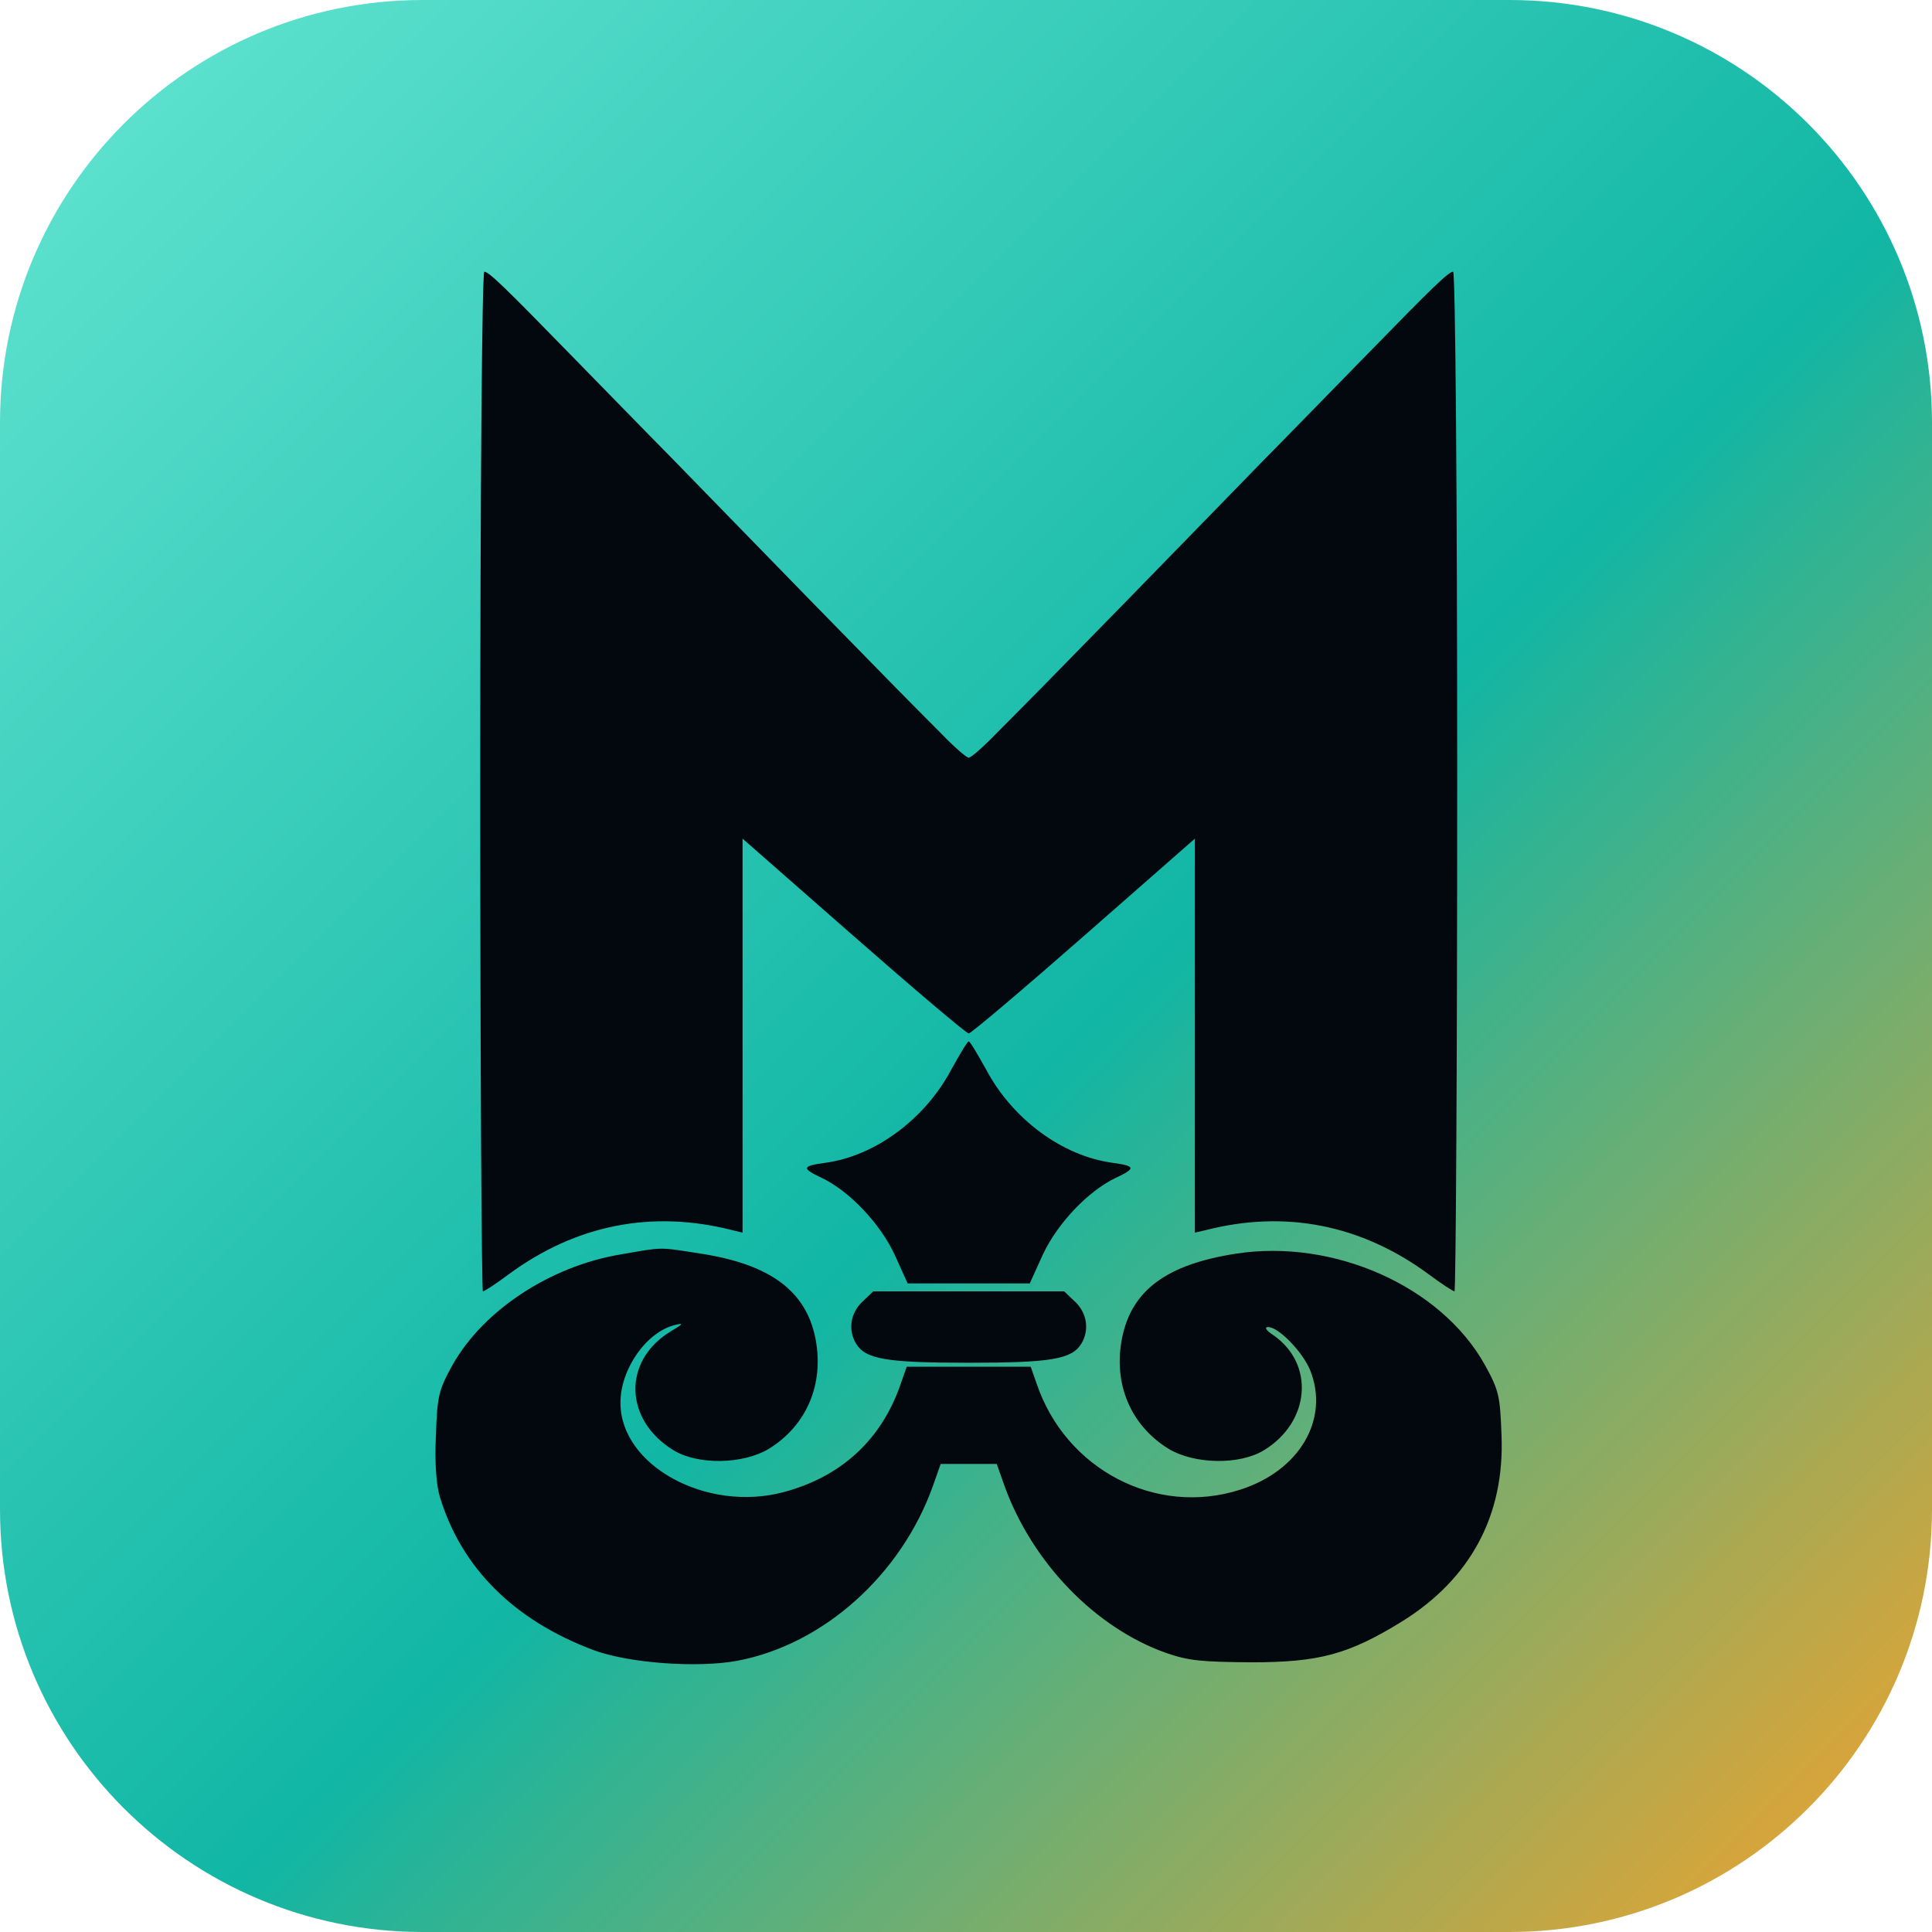
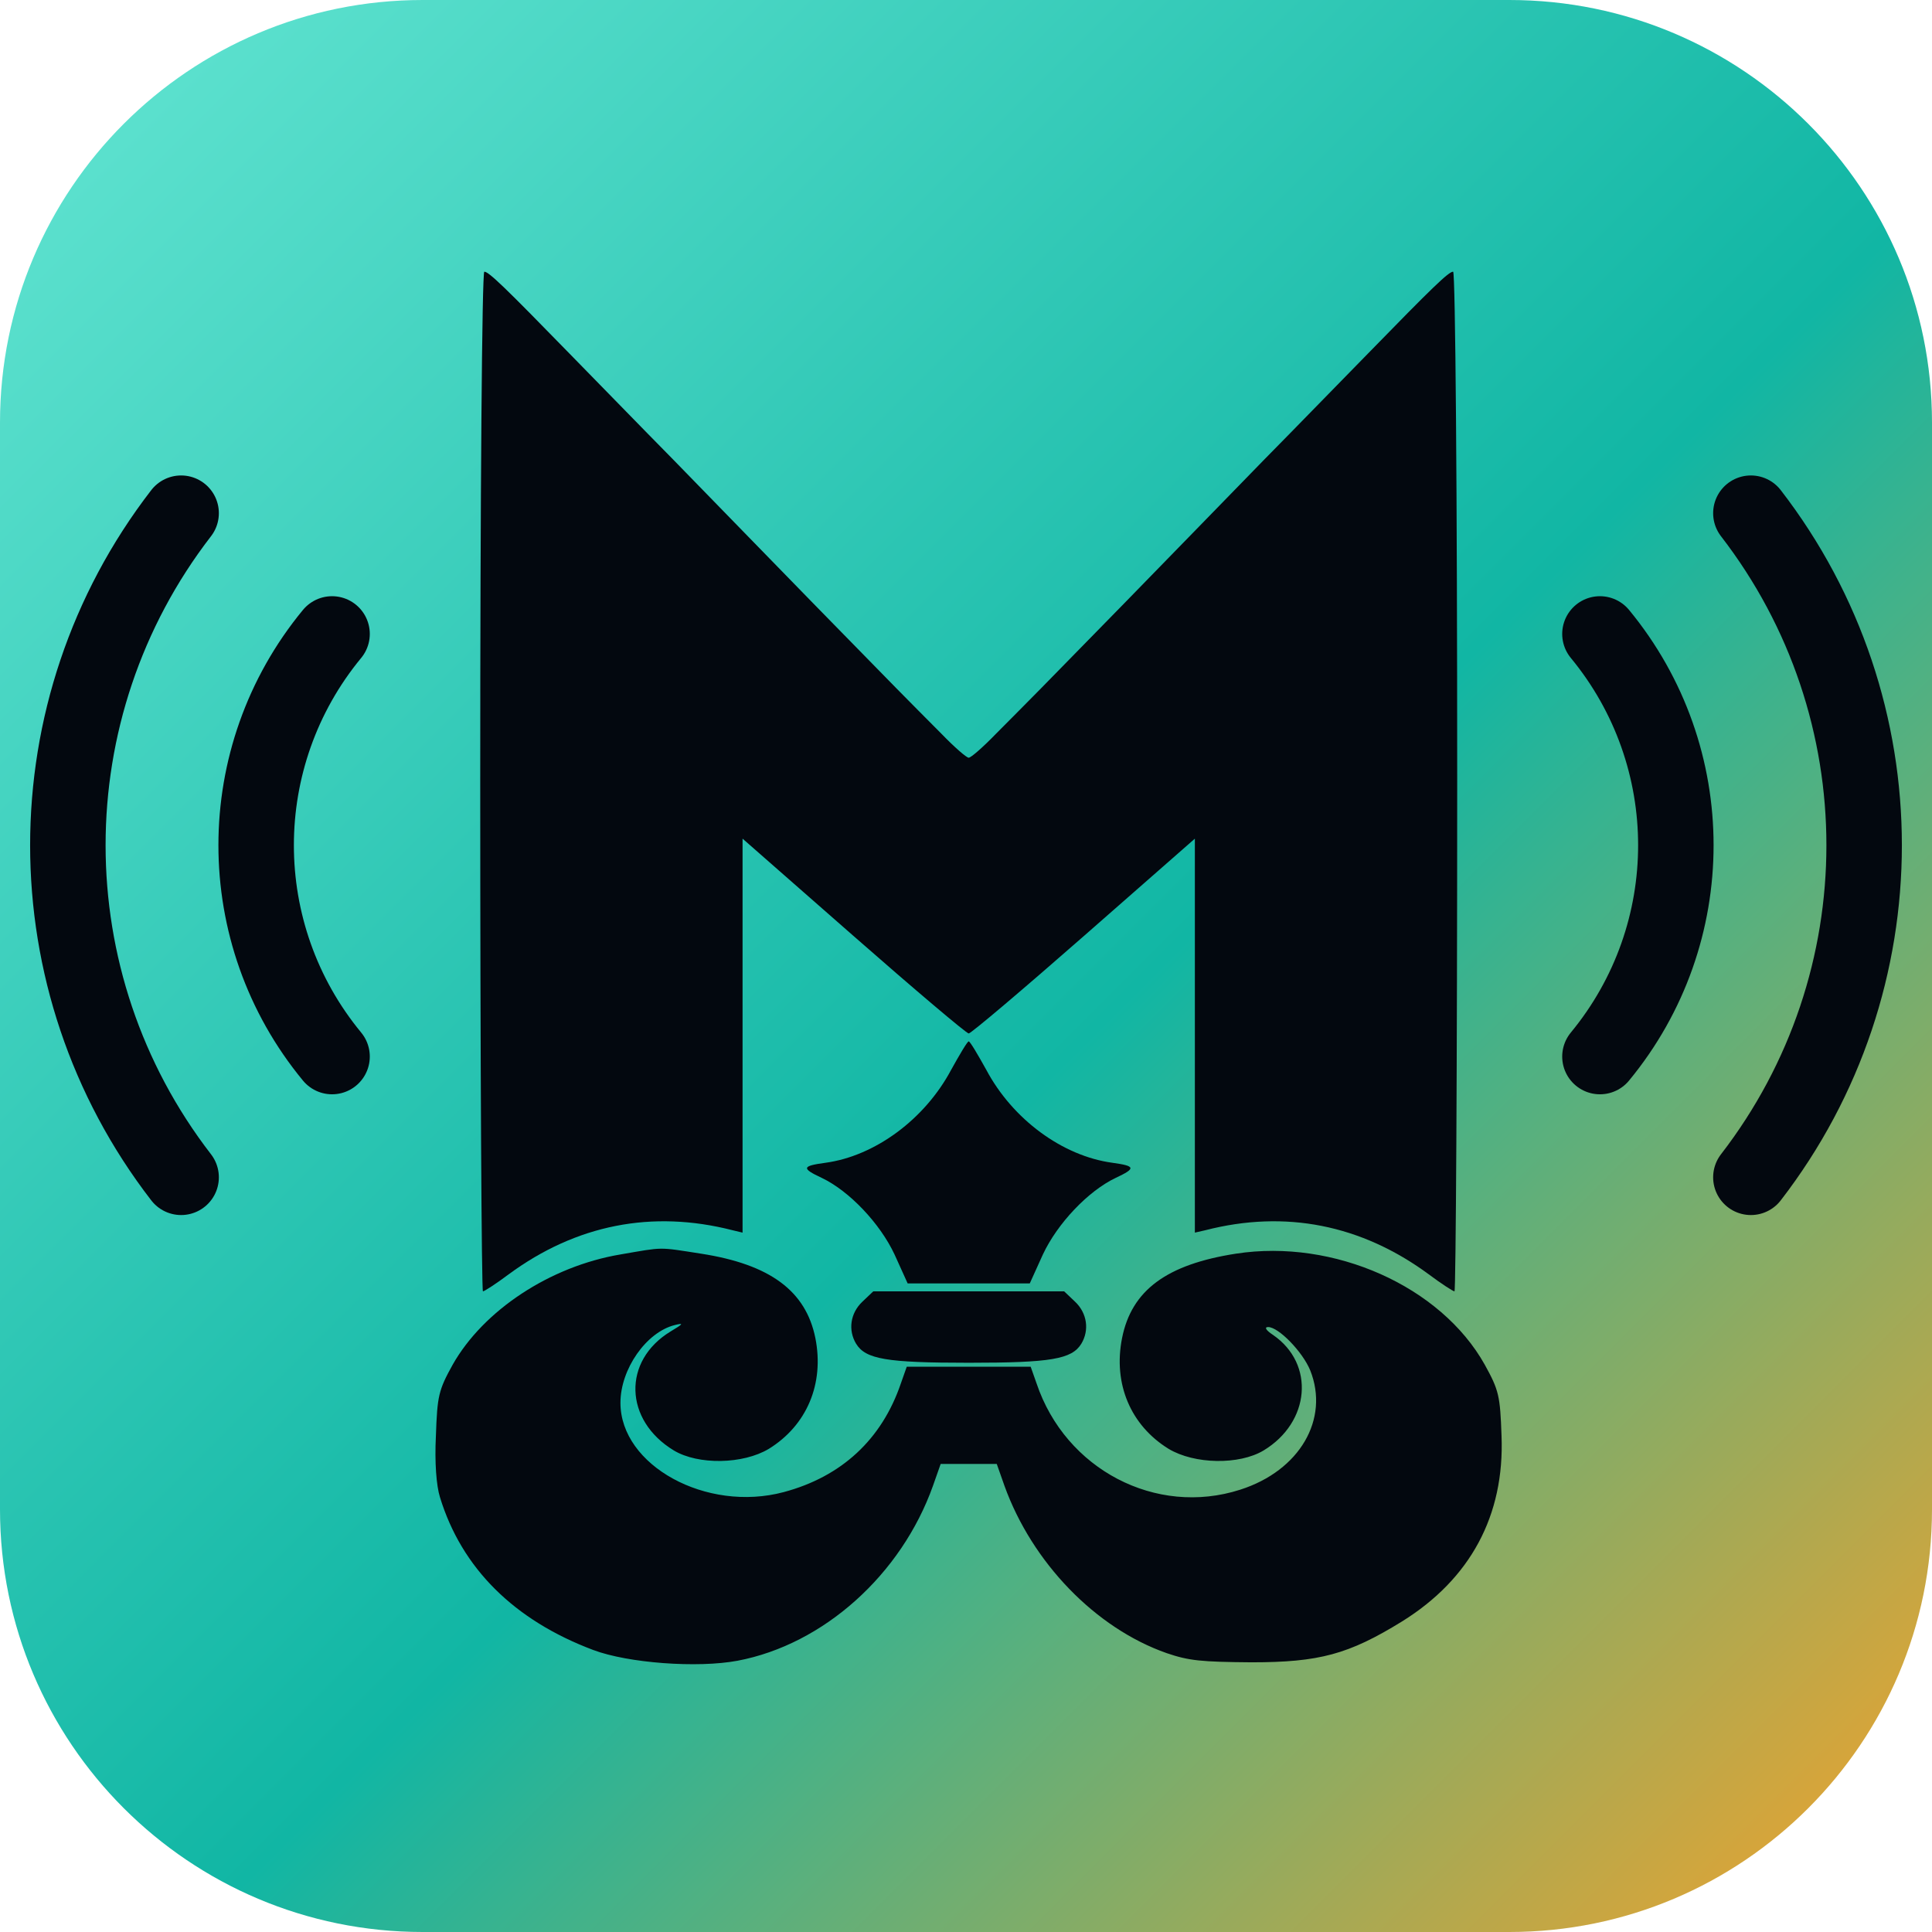
<svg xmlns="http://www.w3.org/2000/svg" viewBox="0 0 64 64">
  <defs>
    <linearGradient id="g" x1="0" y1="0" x2="1" y2="1">
      <stop offset="0%" stop-color="#65e6d3" />
      <stop offset="55%" stop-color="#11b6a4" />
      <stop offset="100%" stop-color="#f9a228" />
    </linearGradient>
  </defs>
  <rect width="64" height="64" rx="14" fill="url(#g)" />
+   <g fill="none" stroke="#03080f" stroke-width="2.5" stroke-linecap="round">
+     <path d="M6 17 A18 18 0 0 0 6 39" />
+     <path d="M11 21 A11 11 0 0 0 11 35" />
+     <path d="M58 17 A18 18 0 0 1 58 39" />
+     <path d="M53 21 A11 11 0 0 1 53 35" />
+   </g>
  <g transform="translate(32,0) scale(1.14,1) translate(-32,0)">
    <g transform="translate(5.7929,5.8457) scale(0.13143)">
      <g transform="translate(0,400) scale(0.1,-0.1)" fill="#03080f" stroke="none">
        <path d="M920 2475 c0 -707 3 -1285 6 -1285 3 0 29 19 57 43 149 125 317 163 495 111 l22 -6 0 497 0 496 245 -245 c135 -135 250 -246 255 -246 5 0 120 111 255 246 l245 245 0 -496 0 -497 23 6 c177 52 345 14 494 -111 28 -24 54 -43 57 -43 3 0 6 578 6 1285 0 725 -4 1285 -9 1285 -10 0 -46 -40 -188 -206 -56 -65 -159 -186 -230 -268 -70 -82 -141 -165 -158 -185 -33 -39 -259 -303 -335 -391 -26 -30 -71 -82 -100 -115 -28 -33 -55 -60 -60 -60 -5 0 -32 27 -60 60 -29 33 -74 85 -100 115 -76 88 -302 352 -335 391 -17 20 -88 103 -158 185 -71 82 -174 203 -230 268 -142 166 -178 206 -188 206 -5 0 -9 -560 -9 -1285z" />
        <path d="M1961 1748 c-58 -124 -168 -217 -278 -234 -52 -8 -53 -14 -8 -38 61 -33 129 -115 161 -193 l29 -73 135 0 135 0 29 73 c32 78 100 160 161 193 45 24 44 30 -7 38 -111 17 -221 110 -279 234 -19 39 -36 72 -39 72 -3 0 -20 -33 -39 -72z" />
        <path d="M1230 1283 c-156 -30 -303 -141 -371 -278 -31 -64 -34 -78 -37 -179 -3 -67 1 -126 9 -155 48 -179 164 -310 339 -385 77 -33 230 -46 319 -27 190 41 362 217 432 441 l17 55 62 0 62 0 17 -55 c61 -193 201 -359 359 -422 49 -19 76 -22 187 -23 150 0 215 20 333 103 151 107 227 267 220 468 -3 101 -6 115 -37 179 -97 198 -334 318 -550 280 -153 -27 -231 -92 -252 -213 -20 -115 19 -220 103 -279 57 -39 156 -41 210 -4 103 71 114 218 21 291 -16 12 -20 20 -11 20 23 0 76 -62 93 -109 43 -123 -23 -253 -155 -301 -186 -68 -386 51 -450 268 l-13 42 -137 0 -137 0 -13 -42 c-42 -141 -131 -235 -259 -274 -171 -52 -361 67 -361 225 0 85 57 178 120 196 21 6 19 3 -9 -16 -107 -74 -103 -224 7 -300 54 -37 153 -35 210 4 84 59 123 164 103 279 -21 119 -100 186 -253 213 -96 17 -81 17 -178 -2z" />
        <path d="M1765 1164 c-27 -29 -32 -72 -14 -106 21 -39 67 -48 249 -48 182 0 228 9 249 48 18 34 13 77 -14 106 l-24 26 -211 0 -211 0 -24 -26z" />
      </g>
    </g>
  </g>
</svg>
